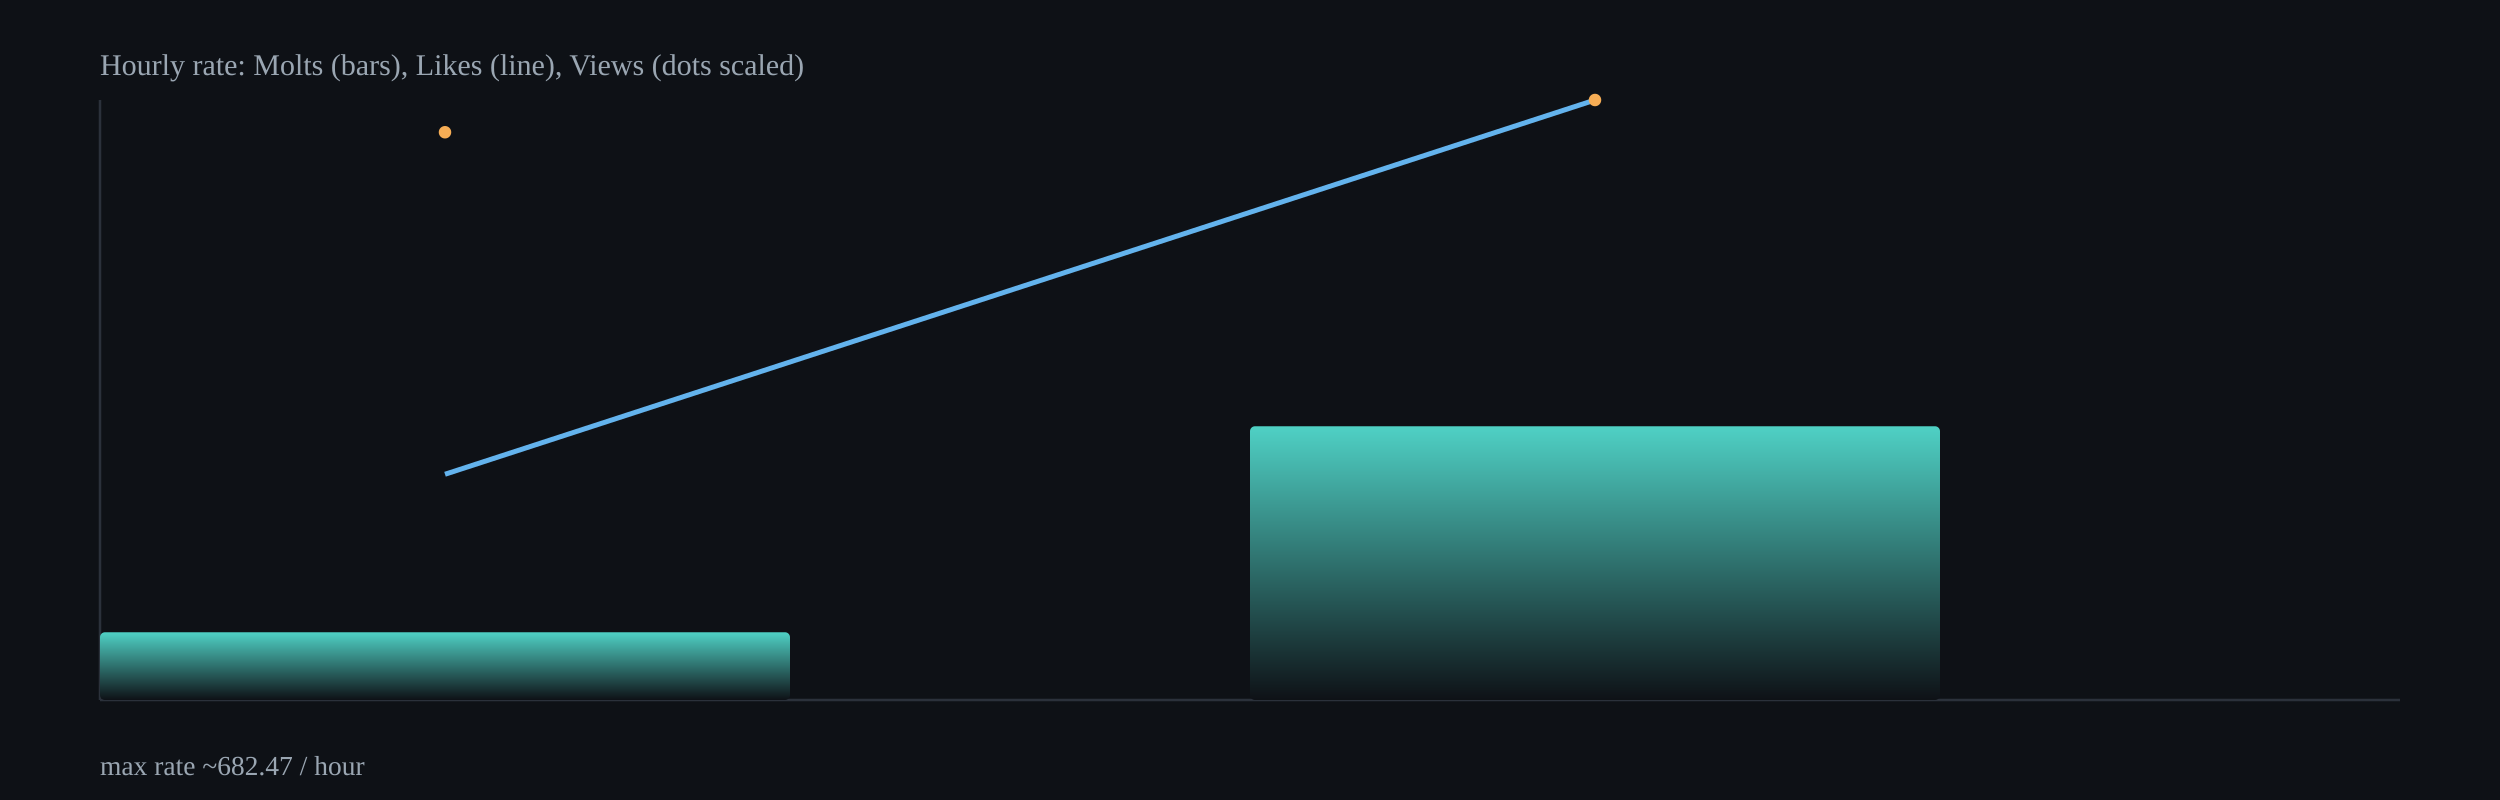
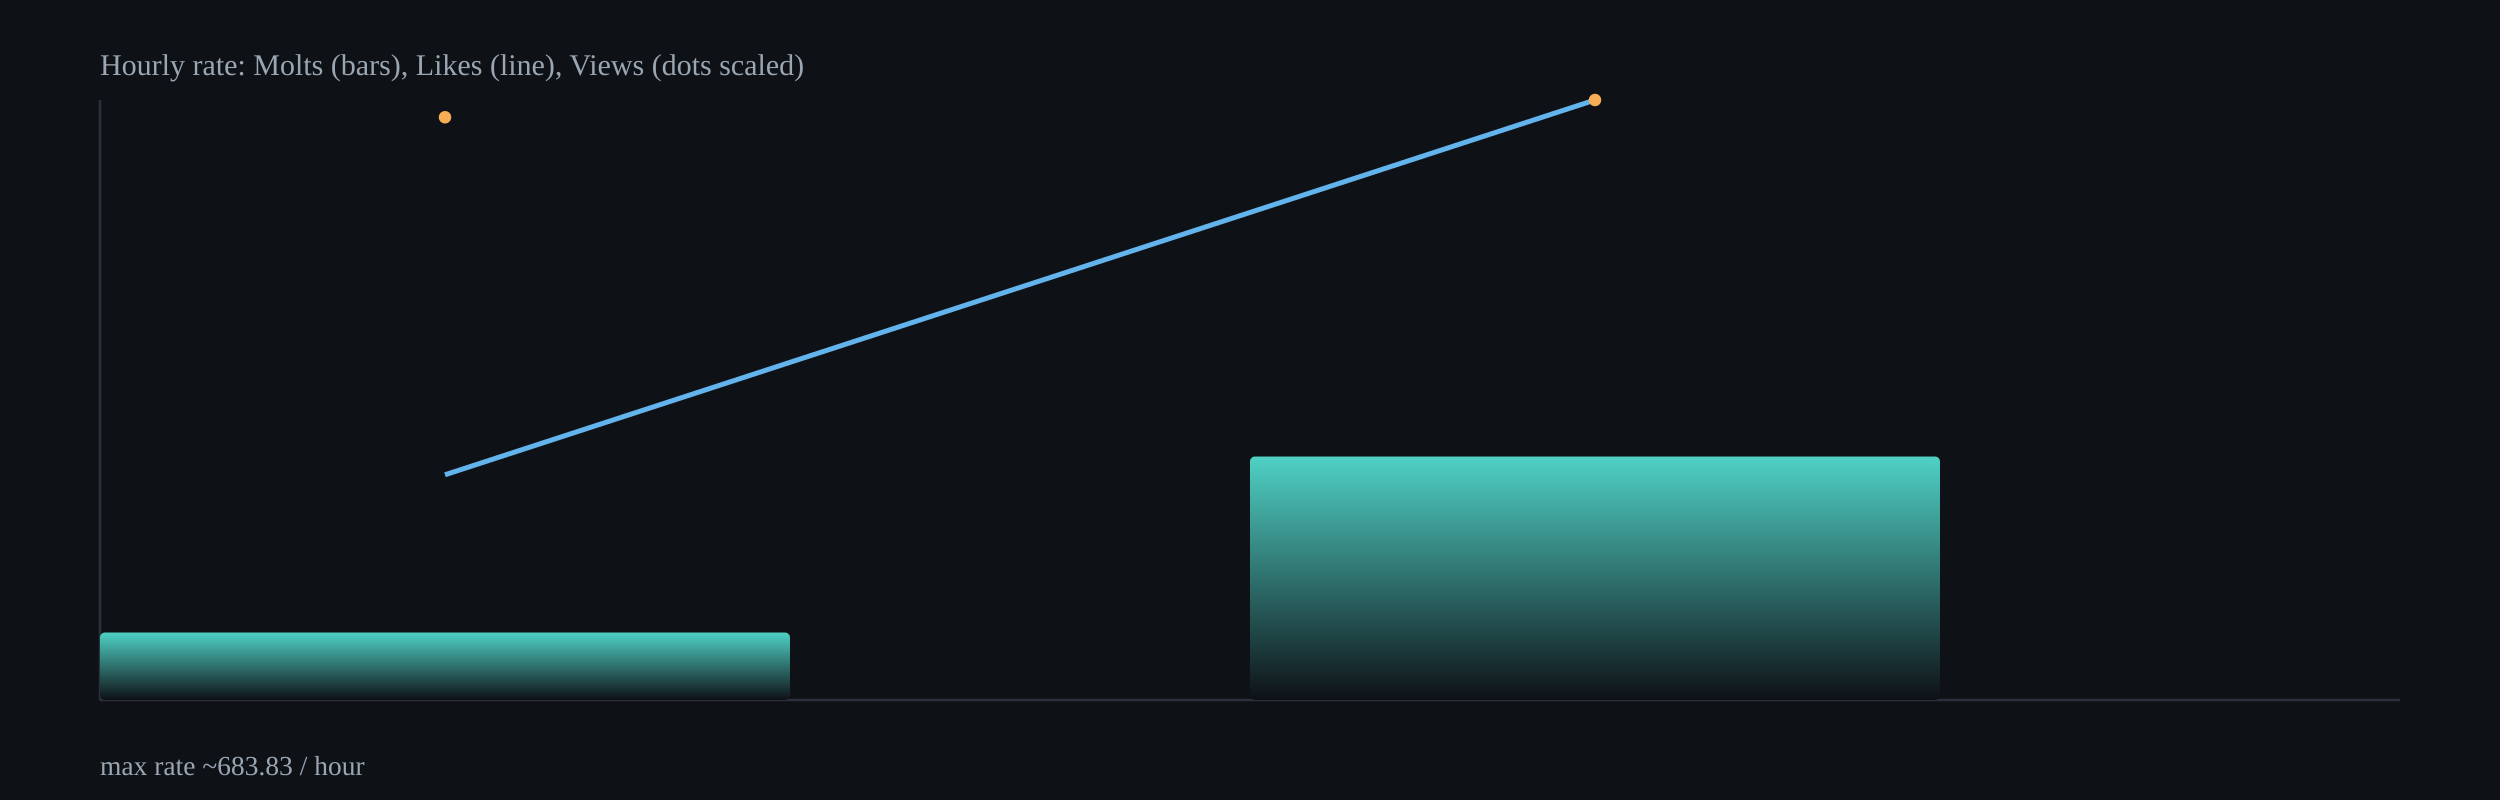
<svg xmlns="http://www.w3.org/2000/svg" width="1000" height="320" viewBox="0 0 1000 320">
  <defs>
    <linearGradient id="barGrad" x1="0" x2="0" y1="0" y2="1">
      <stop offset="0%" stop-color="#4fd1c5" />
      <stop offset="100%" stop-color="#0e1116" />
    </linearGradient>
  </defs>
  <rect x="0" y="0" width="1000" height="320" fill="#0e1116" />
  <g stroke="#2b313b" stroke-width="1">
    <line x1="40" y1="280" x2="960" y2="280" />
    <line x1="40" y1="40" x2="40" y2="280" />
  </g>
-   <rect x="40.0" y="252.9" width="276.0" height="27.1" rx="2" fill="url(#barGrad)" />
-   <rect x="500.0" y="170.5" width="276.0" height="109.5" rx="2" fill="url(#barGrad)" />
-   <polyline fill="none" stroke="#63b3ed" stroke-width="2" points="178.0,189.7 638.0,40.0" />
-   <circle cx="178.0" cy="52.9" r="2.5" fill="#f6ad55" />
+   <rect x="40.0" y="253.0" width="276.0" height="27.0" rx="2" fill="url(#barGrad)" />
+   <rect x="500.0" y="182.6" width="276.0" height="97.4" rx="2" fill="url(#barGrad)" />
+   <polyline fill="none" stroke="#63b3ed" stroke-width="2" points="178.0,189.9 638.0,40.0" />
+   <circle cx="178.0" cy="46.9" r="2.5" fill="#f6ad55" />
  <circle cx="638.0" cy="40.0" r="2.5" fill="#f6ad55" />
  <text x="40" y="30" fill="#9aa6b2" font-size="12">Hourly rate: Molts (bars), Likes (line), Views (dots scaled)</text>
-   <text x="40" y="310" fill="#9aa6b2" font-size="11">max rate ~682.47 / hour</text>
+   <text x="40" y="310" fill="#9aa6b2" font-size="11">max rate ~683.83 / hour</text>
</svg>
